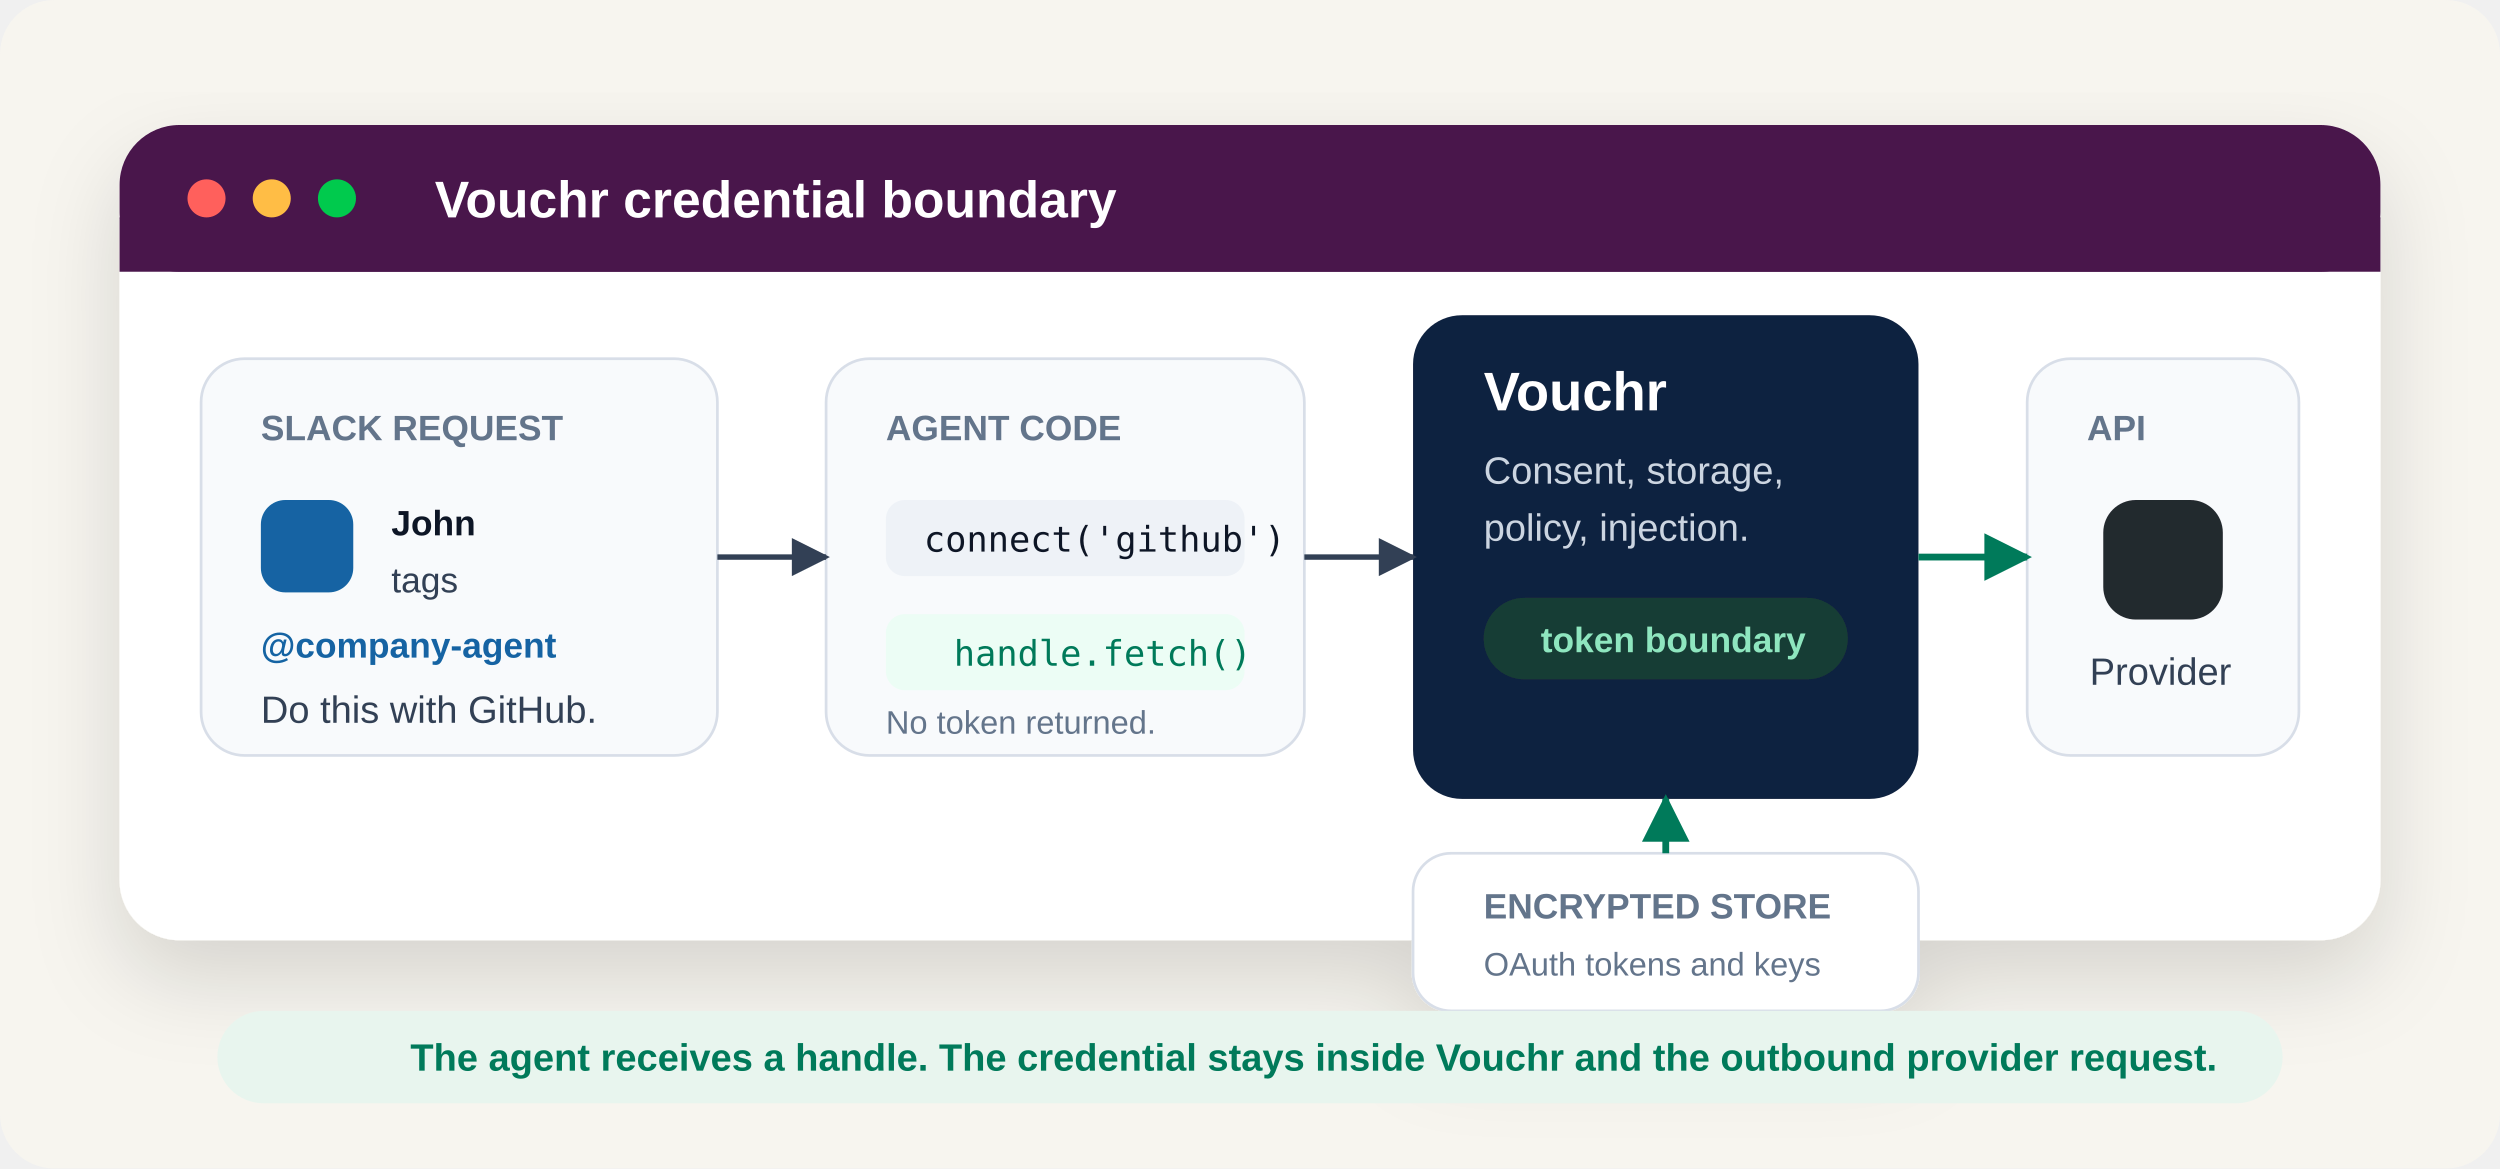
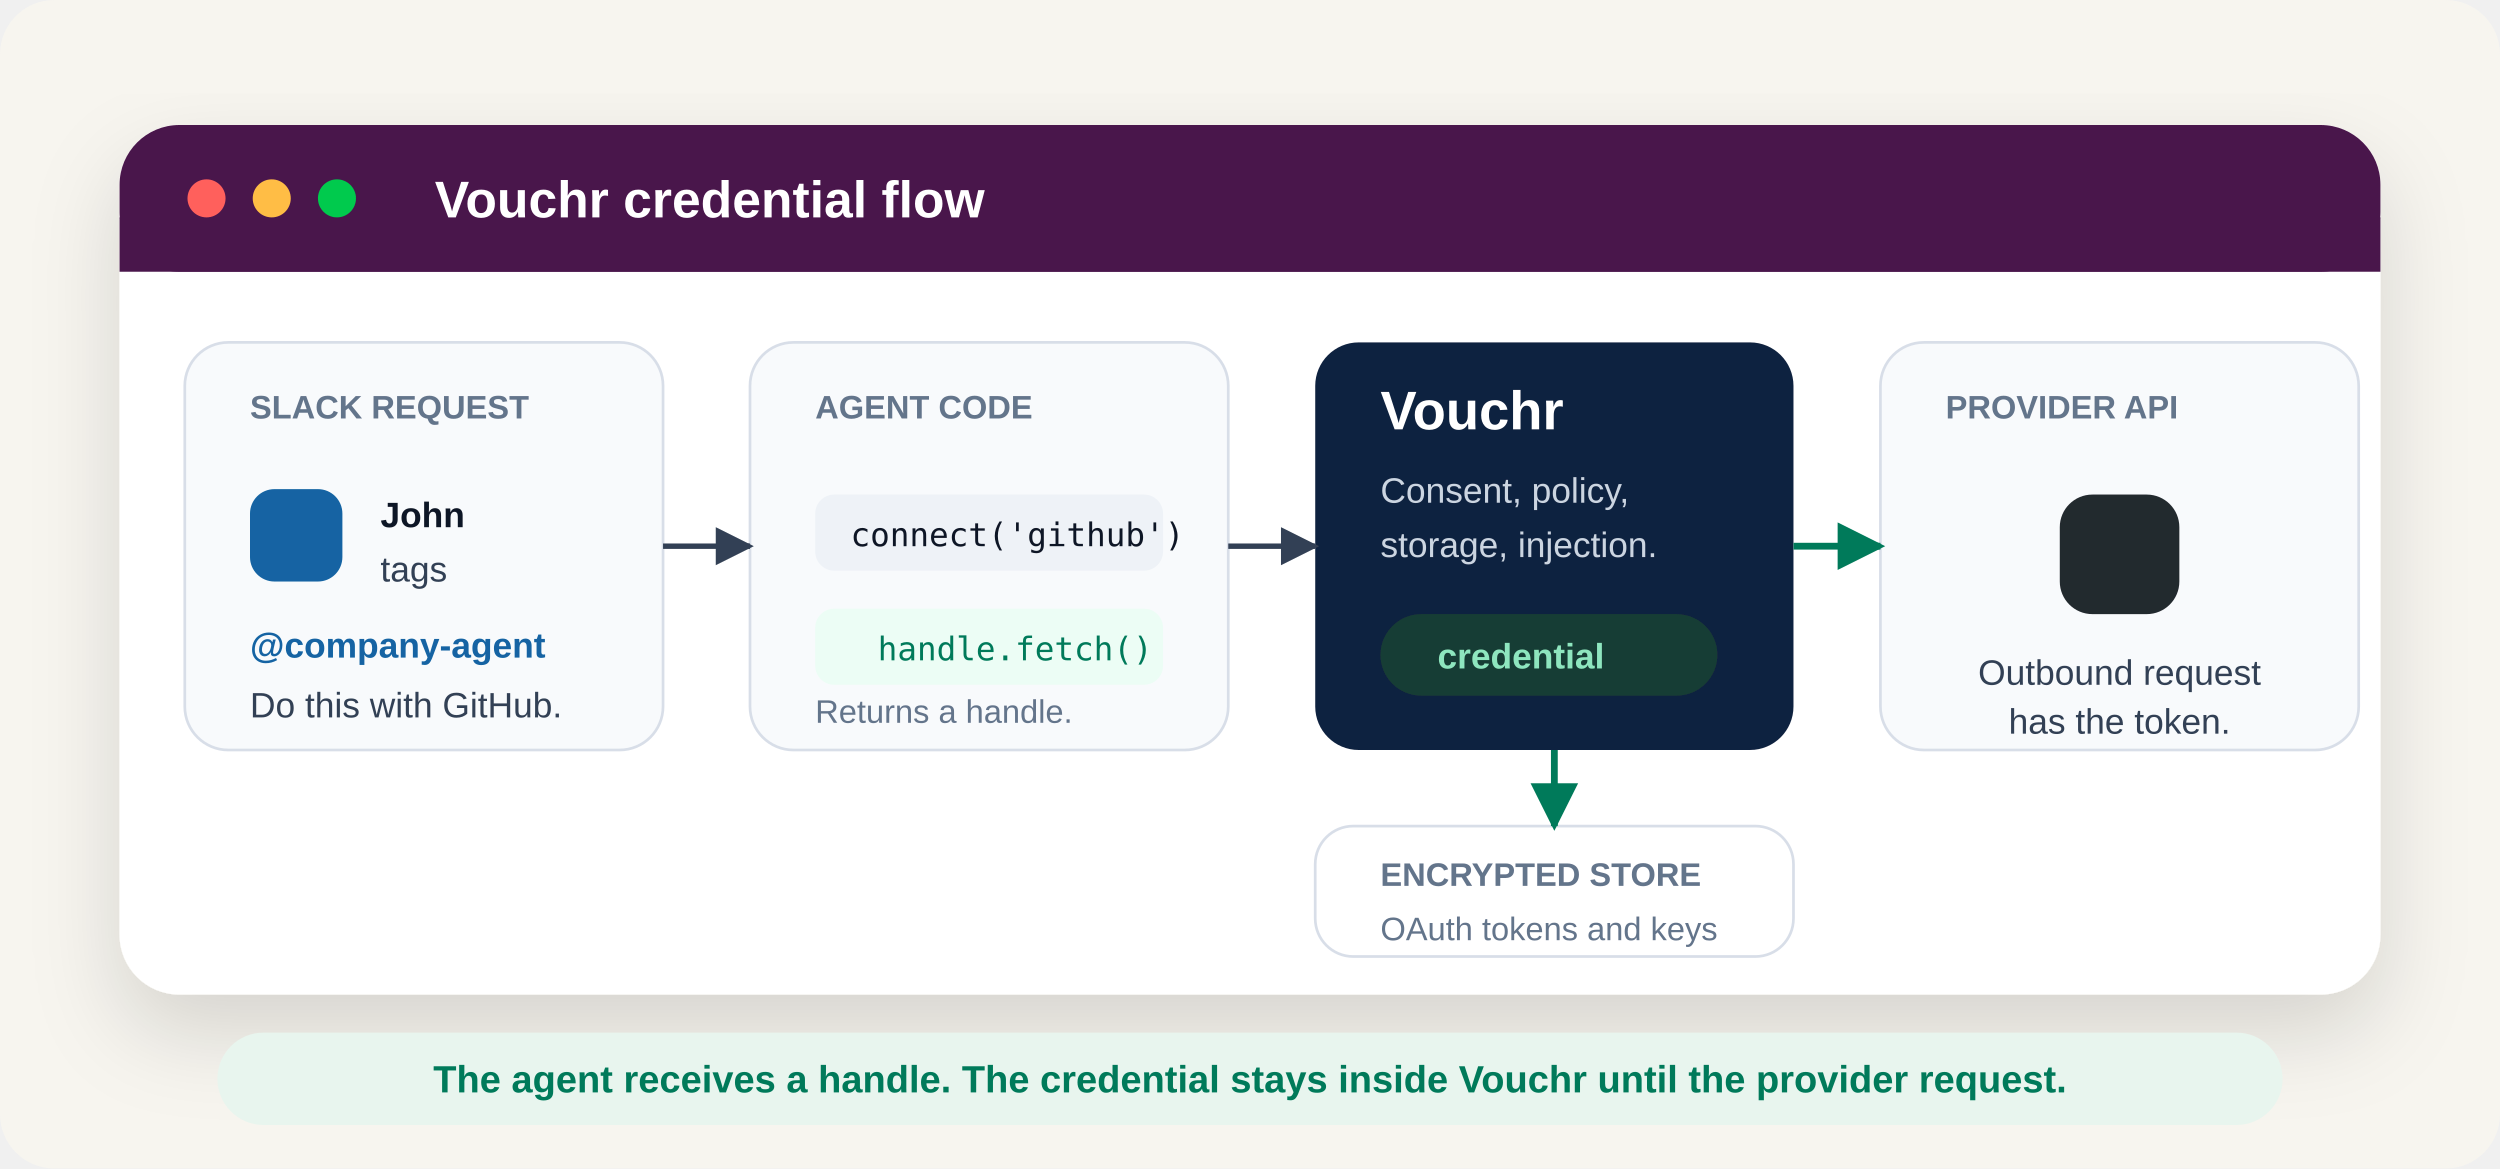
<svg xmlns="http://www.w3.org/2000/svg" width="920" height="430" viewBox="0 0 920 430" role="img" aria-labelledby="title desc">
  <defs>
    <filter id="shadow" x="-8%" y="-8%" width="116%" height="124%">
      <feDropShadow dx="0" dy="14" stdDeviation="16" flood-color="#1d1c1d" flood-opacity="0.14" />
    </filter>
-     <marker id="arrowDark" viewBox="0 0 10 10" refX="9" refY="5" markerWidth="7" markerHeight="7" orient="auto-start-reverse">
+     <marker id="arrowDark" viewBox="0 0 10 10" refX="9" refY="5" markerWidth="7" markerHeight="7" orient="auto">
      <path d="M 0 0 L 10 5 L 0 10 z" fill="#334155" />
    </marker>
-     <marker id="arrowGreen" viewBox="0 0 10 10" refX="9" refY="5" markerWidth="7" markerHeight="7" orient="auto-start-reverse">
+     <marker id="arrowGreen" viewBox="0 0 10 10" refX="9" refY="5" markerWidth="7" markerHeight="7" orient="auto">
      <path d="M 0 0 L 10 5 L 0 10 z" fill="#007a5a" />
    </marker>
    <style>
      .text { font-family: -apple-system, BlinkMacSystemFont, "Segoe UI", Arial, sans-serif; }
      .mono { font-family: SFMono-Regular, Menlo, Consolas, monospace; }
-       .label { fill: #64748b; font-size: 13px; font-weight: 700; letter-spacing: 0; }
-       .title { fill: #111827; font-size: 19px; font-weight: 800; letter-spacing: 0; }
-       .body { fill: #334155; font-size: 14px; letter-spacing: 0; }
+       .label { fill: #64748b; font-size: 12px; font-weight: 800; letter-spacing: 0; }
+       .body { fill: #334155; font-size: 13px; letter-spacing: 0; }
      .small { fill: #64748b; font-size: 12px; letter-spacing: 0; }
    </style>
  </defs>
  <rect width="920" height="430" rx="20" fill="#f7f5ef" />
  <g filter="url(#shadow)">
-     <rect x="44" y="46" width="832" height="300" rx="22" fill="#ffffff" />
+     <rect x="44" y="46" width="832" height="320" rx="22" fill="#ffffff" />
    <rect x="44" y="46" width="832" height="54" rx="22" fill="#4a154b" />
    <rect x="44" y="80" width="832" height="20" fill="#4a154b" />
    <circle cx="76" cy="73" r="7" fill="#ff605c" />
    <circle cx="100" cy="73" r="7" fill="#ffbd44" />
    <circle cx="124" cy="73" r="7" fill="#00ca4e" />
-     <text class="text" x="160" y="80" fill="#ffffff" font-size="19" font-weight="800">Vouchr credential boundary</text>
-     <rect x="74" y="132" width="190" height="146" rx="16" fill="#f8fafc" stroke="#d8dee8" />
-     <text class="text label" x="96" y="162">SLACK REQUEST</text>
-     <rect x="96" y="184" width="34" height="34" rx="9" fill="#1264a3" />
-     <text class="text" x="144" y="197" fill="#111827" font-size="13" font-weight="800">John</text>
-     <text class="text" x="144" y="218" fill="#334155" font-size="13">tags</text>
-     <text class="text" x="96" y="242" fill="#1264a3" font-size="13" font-weight="800">@company-agent</text>
-     <text class="text body" x="96" y="266">Do this with GitHub.</text>
-     <rect x="304" y="132" width="176" height="146" rx="16" fill="#f8fafc" stroke="#d8dee8" />
-     <text class="text label" x="326" y="162">AGENT CODE</text>
-     <rect x="326" y="184" width="132" height="28" rx="7" fill="#eef2f7" />
-     <text class="mono" x="340" y="203" fill="#111827" font-size="13">connect('github')</text>
-     <rect x="326" y="226" width="132" height="28" rx="7" fill="#ecfdf5" />
-     <text class="mono" x="351" y="245" fill="#007a5a" font-size="13">handle.fetch()</text>
-     <text class="text small" x="326" y="270">No token returned.</text>
-     <rect x="520" y="116" width="186" height="178" rx="18" fill="#10223f" />
-     <text class="text" x="546" y="151" fill="#ffffff" font-size="20" font-weight="800">Vouchr</text>
-     <text class="text" x="546" y="178" fill="#cbd5e1" font-size="14">Consent, storage,</text>
-     <text class="text" x="546" y="199" fill="#cbd5e1" font-size="14">policy, injection.</text>
-     <rect x="546" y="220" width="134" height="30" rx="15" fill="#173d34" />
-     <text class="text" x="567" y="240" fill="#8ee6bf" font-size="13" font-weight="800">token boundary</text>
-     <rect x="746" y="132" width="100" height="146" rx="16" fill="#f8fafc" stroke="#d8dee8" />
-     <text class="text label" x="768" y="162">API</text>
-     <rect x="774" y="184" width="44" height="44" rx="12" fill="#24292f" />
-     <text class="text body" x="769" y="252">Provider</text>
-     <path d="M 264 205 L 304 205" stroke="#334155" stroke-width="2" marker-end="url(#arrowDark)" fill="none" />
-     <path d="M 480 205 L 520 205" stroke="#334155" stroke-width="2" marker-end="url(#arrowDark)" fill="none" />
-     <path d="M 706 205 L 746 205" stroke="#007a5a" stroke-width="2.5" marker-end="url(#arrowGreen)" fill="none" />
-     <rect x="520" y="314" width="186" height="58" rx="14" fill="#ffffff" stroke="#d8dee8" />
-     <text class="text label" x="546" y="338">ENCRYPTED STORE</text>
-     <text class="text small" x="546" y="359">OAuth tokens and keys</text>
-     <path d="M 613 314 L 613 294" stroke="#007a5a" stroke-width="2.5" marker-end="url(#arrowGreen)" fill="none" />
+     <text class="text" x="160" y="80" fill="#ffffff" font-size="19" font-weight="800">Vouchr credential flow</text>
+     <rect x="68" y="126" width="176" height="150" rx="16" fill="#f8fafc" stroke="#d8dee8" />
+     <text class="text label" x="92" y="154">SLACK REQUEST</text>
+     <rect x="92" y="180" width="34" height="34" rx="9" fill="#1264a3" />
+     <text class="text" x="140" y="194" fill="#111827" font-size="13" font-weight="800">John</text>
+     <text class="text body" x="140" y="214">tags</text>
+     <text class="text" x="92" y="242" fill="#1264a3" font-size="13" font-weight="800">@company-agent</text>
+     <text class="text body" x="92" y="264">Do this with GitHub.</text>
+     <rect x="276" y="126" width="176" height="150" rx="16" fill="#f8fafc" stroke="#d8dee8" />
+     <text class="text label" x="300" y="154">AGENT CODE</text>
+     <rect x="300" y="182" width="128" height="28" rx="7" fill="#eef2f7" />
+     <text class="mono" x="313" y="201" fill="#111827" font-size="12">connect('github')</text>
+     <rect x="300" y="224" width="128" height="28" rx="7" fill="#ecfdf5" />
+     <text class="mono" x="323" y="243" fill="#007a5a" font-size="12">handle.fetch()</text>
+     <text class="text small" x="300" y="266">Returns a handle.</text>
+     <rect x="484" y="126" width="176" height="150" rx="16" fill="#10223f" />
+     <text class="text" x="508" y="158" fill="#ffffff" font-size="20" font-weight="800">Vouchr</text>
+     <text class="text" x="508" y="185" fill="#cbd5e1" font-size="13">Consent, policy,</text>
+     <text class="text" x="508" y="205" fill="#cbd5e1" font-size="13">storage, injection.</text>
+     <rect x="508" y="226" width="124" height="30" rx="15" fill="#173d34" />
+     <text class="text" x="529" y="246" fill="#8ee6bf" font-size="13" font-weight="800">credential</text>
+     <rect x="692" y="126" width="176" height="150" rx="16" fill="#f8fafc" stroke="#d8dee8" />
+     <text class="text label" x="716" y="154">PROVIDER API</text>
+     <rect x="758" y="182" width="44" height="44" rx="12" fill="#24292f" />
+     <text class="text body" x="780" y="252" text-anchor="middle">Outbound request</text>
+     <text class="text body" x="780" y="270" text-anchor="middle">has the token.</text>
+     <path d="M 244 201 L 276 201" stroke="#334155" stroke-width="2" marker-end="url(#arrowDark)" fill="none" />
+     <path d="M 452 201 L 484 201" stroke="#334155" stroke-width="2" marker-end="url(#arrowDark)" fill="none" />
+     <path d="M 660 201 L 692 201" stroke="#007a5a" stroke-width="2.5" marker-end="url(#arrowGreen)" fill="none" />
+     <rect x="484" y="304" width="176" height="48" rx="14" fill="#ffffff" stroke="#d8dee8" />
+     <text class="text label" x="508" y="326">ENCRYPTED STORE</text>
+     <text class="text small" x="508" y="346">OAuth tokens and keys</text>
+     <path d="M 572 276 L 572 304" stroke="#007a5a" stroke-width="2.5" marker-end="url(#arrowGreen)" fill="none" />
  </g>
-   <rect x="80" y="372" width="760" height="34" rx="17" fill="#e8f5ee" />
-   <text class="text" x="151" y="394" fill="#007a5a" font-size="14" font-weight="800">The agent receives a handle. The credential stays inside Vouchr and the outbound provider request.</text>
+   <rect x="80" y="380" width="760" height="34" rx="17" fill="#e8f5ee" />
+   <text class="text" x="460" y="402" text-anchor="middle" fill="#007a5a" font-size="14" font-weight="800">The agent receives a handle. The credential stays inside Vouchr until the provider request.</text>
</svg>
